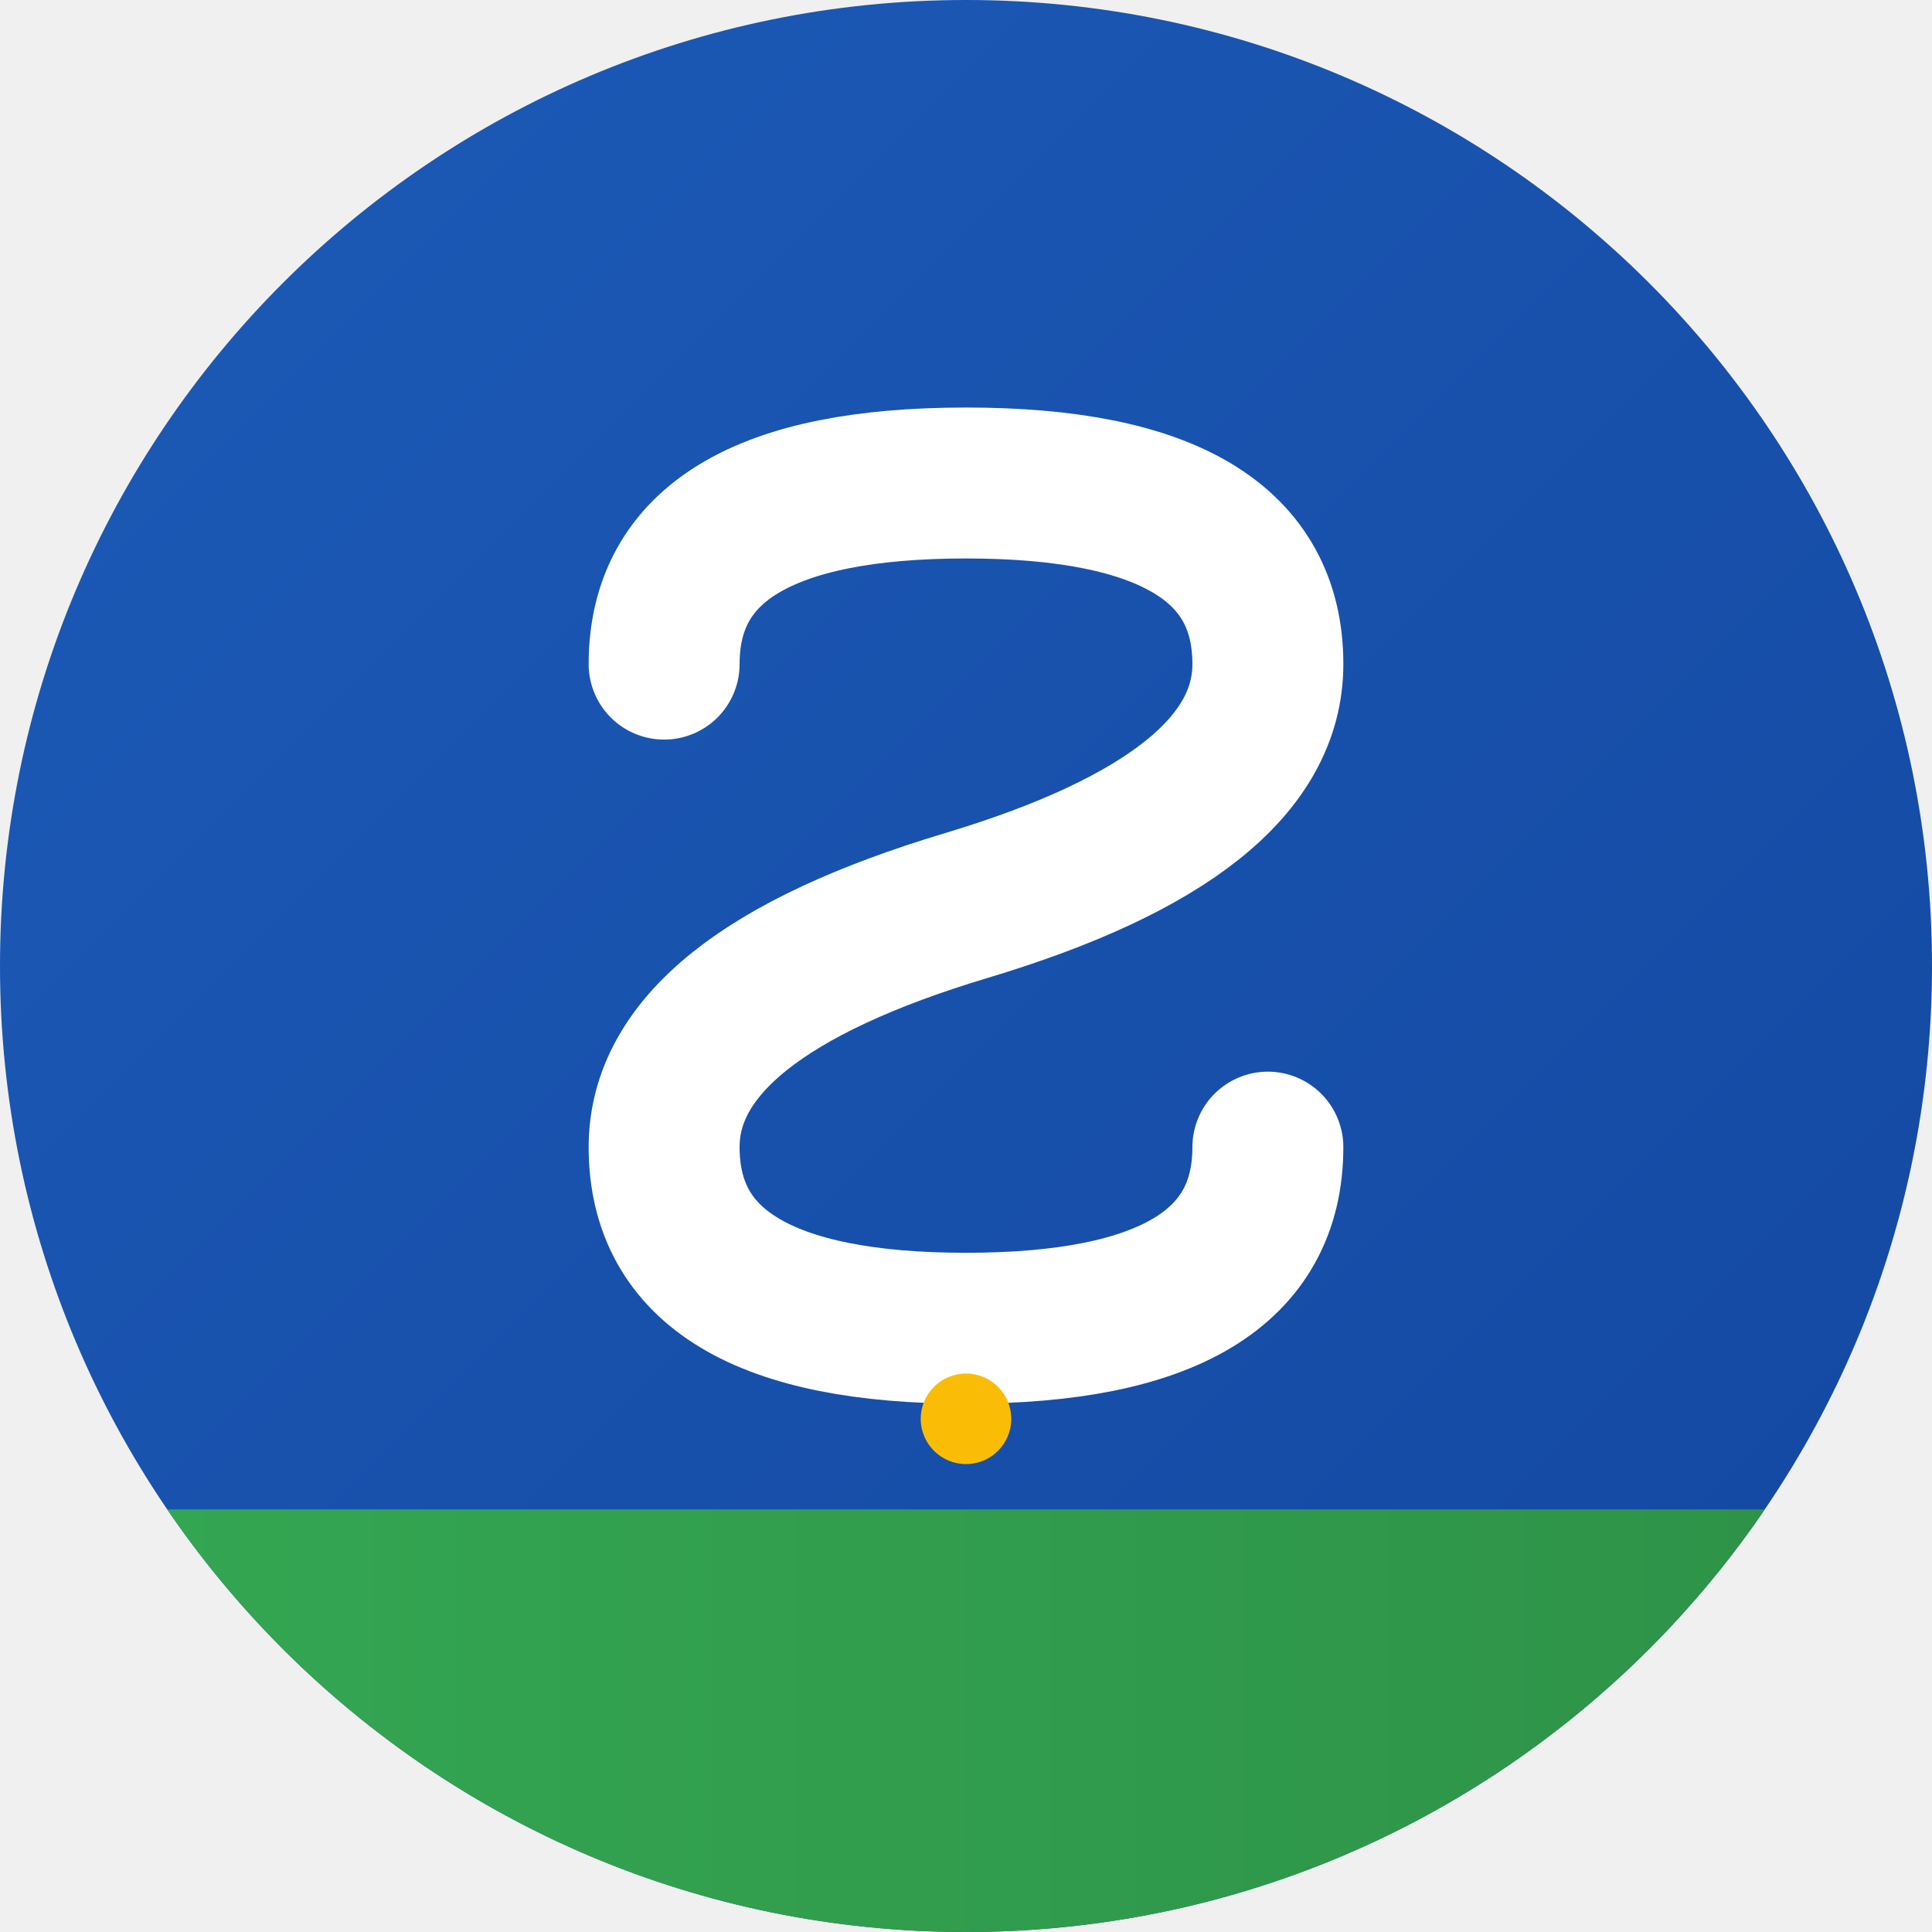
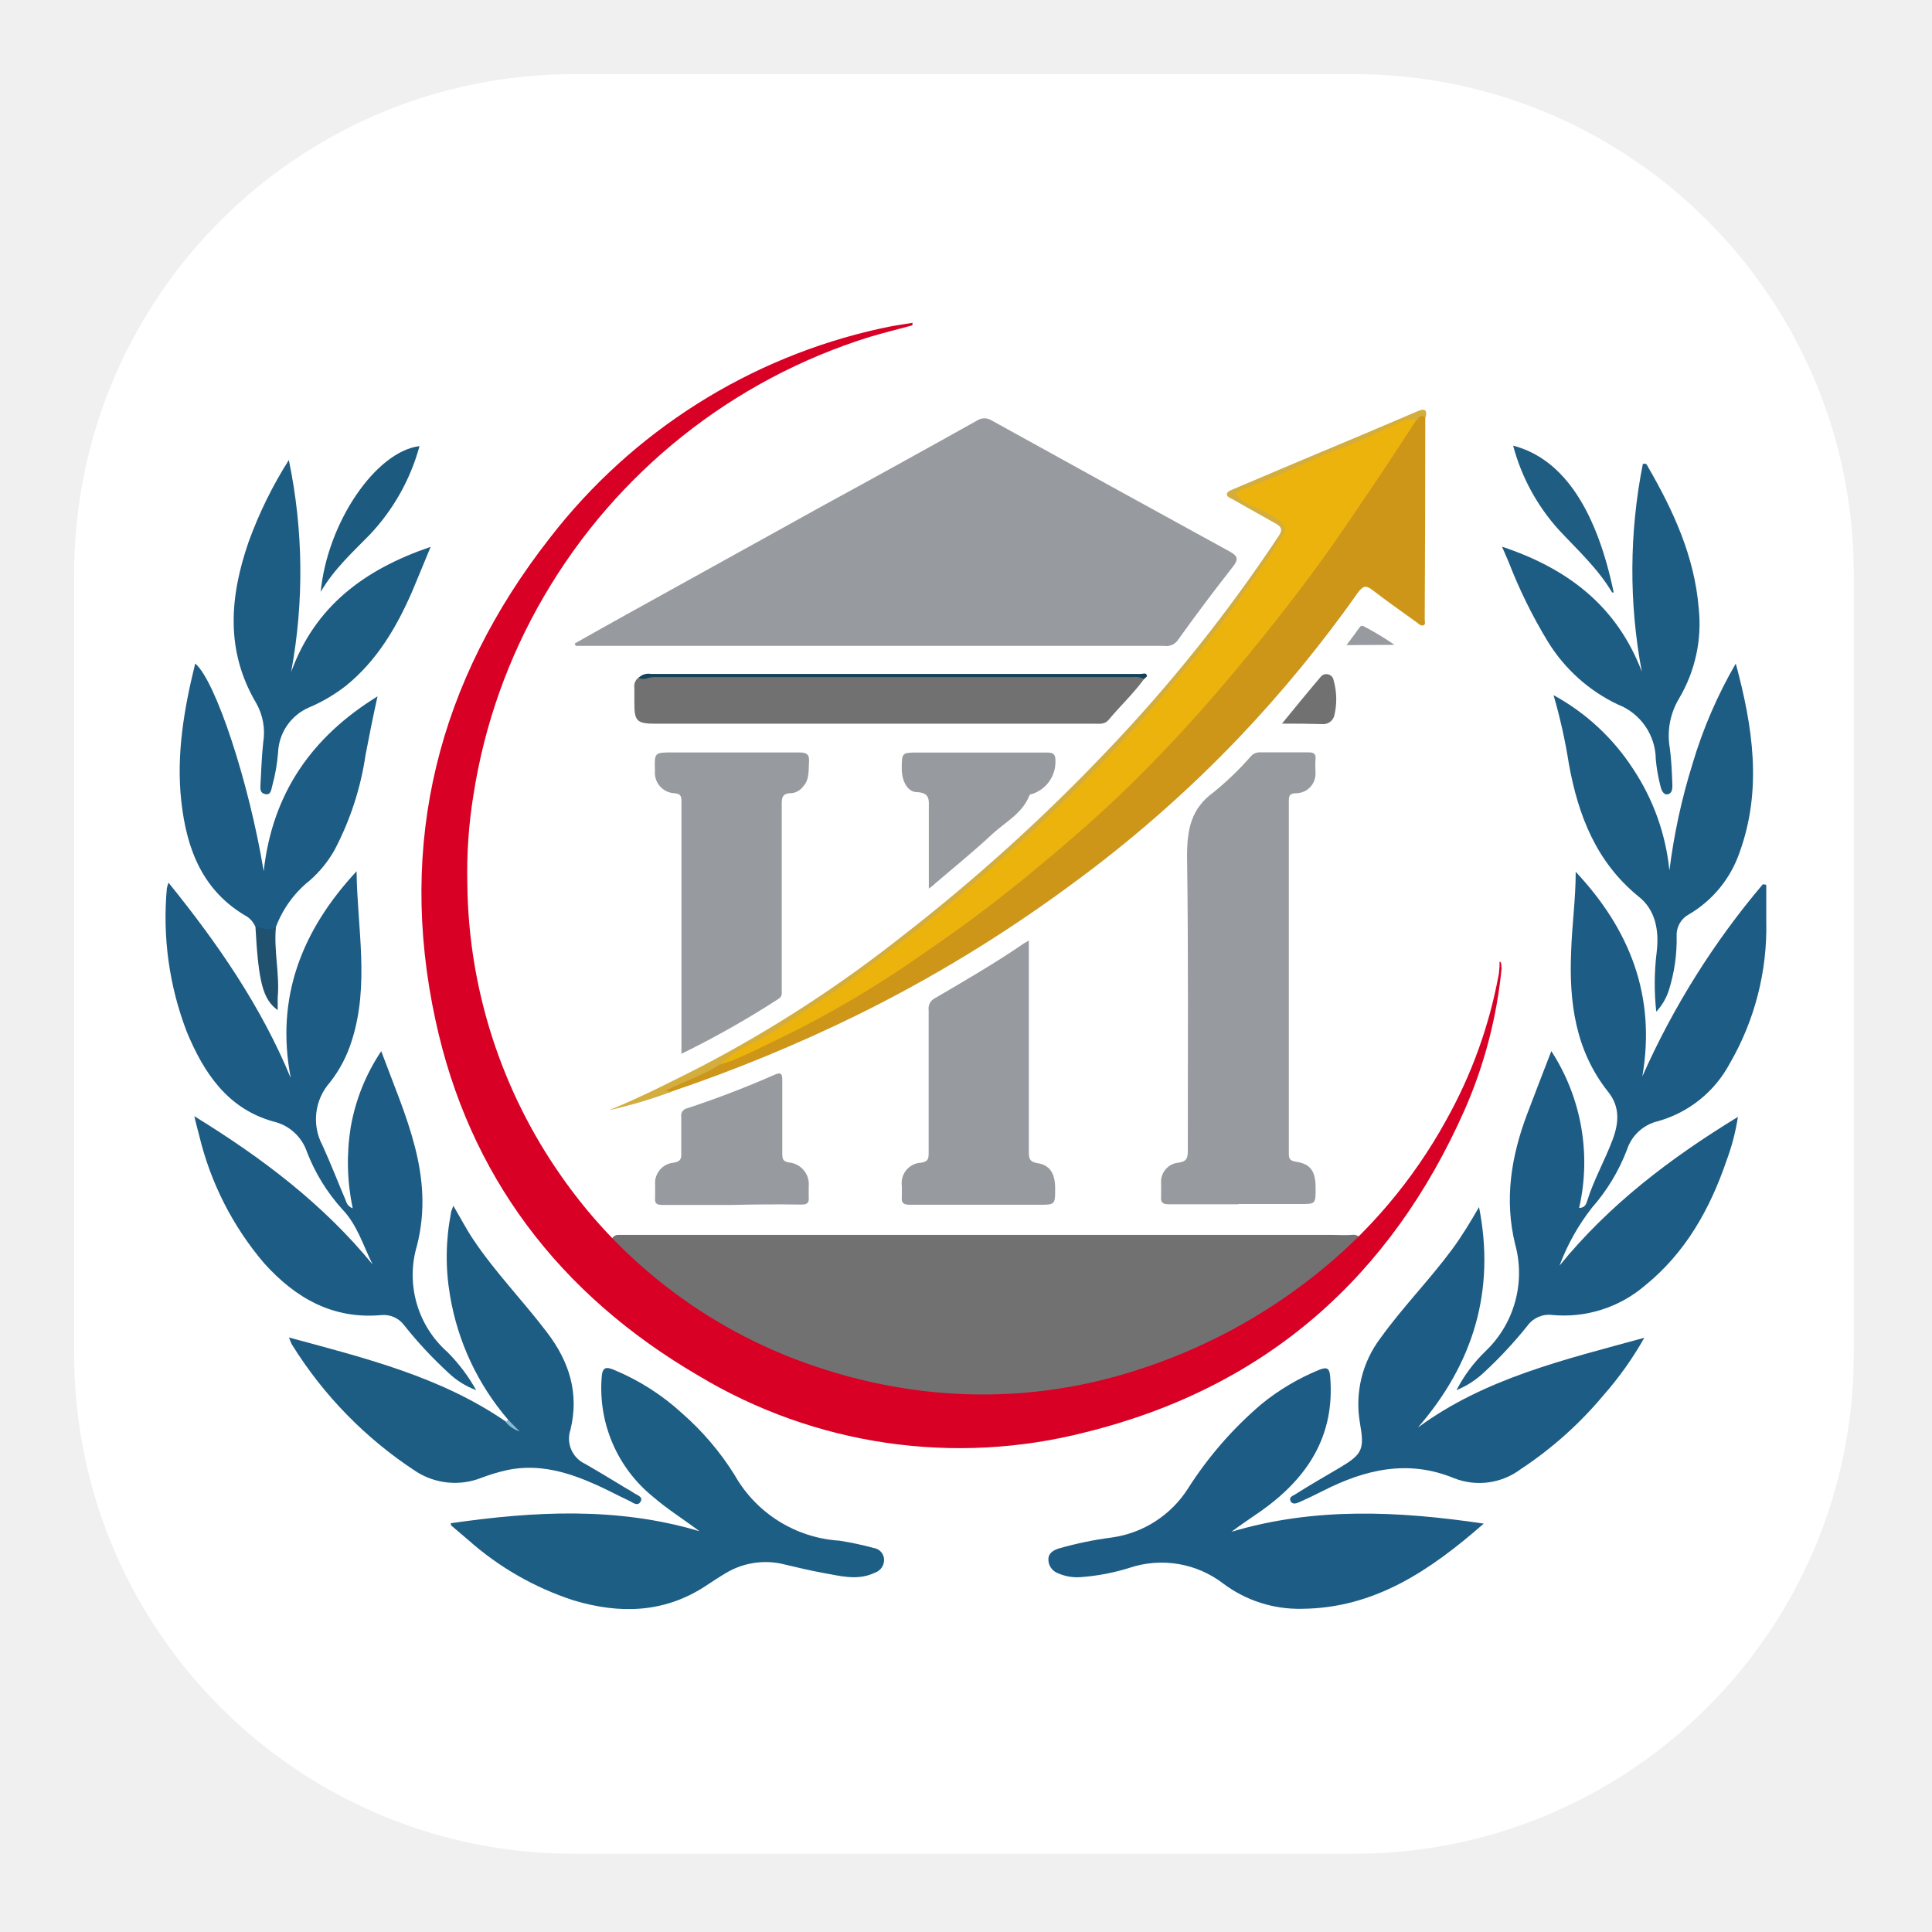
- <svg xmlns="http://www.w3.org/2000/svg" viewBox="0 0 64 64" role="img" aria-label="SILTGOV icon">
+ <svg xmlns="http://www.w3.org/2000/svg" id="Capa_1" data-name="Capa 1" viewBox="0 0 208.44 208.44">
  <defs>
-     <linearGradient id="sg-bg" x1="0%" y1="0%" x2="100%" y2="100%">
-       <stop offset="0%" stop-color="#1c5bb8" />
-       <stop offset="100%" stop-color="#1347a0" />
-     </linearGradient>
-     <linearGradient id="sg-accent" x1="0%" y1="0%" x2="100%" y2="0%">
-       <stop offset="0%" stop-color="#34a853" />
-       <stop offset="100%" stop-color="#2d9147" />
-     </linearGradient>
+     <style>.cls-1{fill:#fff;}.cls-2{fill:#717171;}.cls-3{fill:#1d5c84;}.cls-4{fill:#cd9618;}.cls-5{fill:#1d5e85;}.cls-6{fill:#1d5c85;}.cls-7{fill:#1d5d84;}.cls-8{fill:#1e5d83;}.cls-9{fill:#1d5c83;}.cls-10{fill:#979a9f;}.cls-11{fill:#d3ad3e;}.cls-12{fill:#1d5a80;}.cls-13{fill:#1f5d82;}.cls-14{fill:#154259;}.cls-15{fill:#20516f;}.cls-16{fill:#84bbd2;}.cls-17{fill:#ebb30c;}.cls-18{fill:#d80025;}</style>
  </defs>
-   <circle cx="32" cy="32" r="32" fill="url(#sg-bg)" />
-   <clipPath id="sg-clip">
-     <circle cx="32" cy="32" r="32" />
-   </clipPath>
-   <rect x="0" y="50" width="64" height="14" fill="url(#sg-accent)" clip-path="url(#sg-clip)" />
-   <path d="M22 22 Q22 16 32 16 Q42 16 42 22 Q42 27 32 30 Q22 33 22 38 Q22 44 32 44 Q42 44 42 38" fill="none" stroke="#ffffff" stroke-width="5" stroke-linecap="round" stroke-linejoin="round" />
-   <circle cx="32" cy="47" r="1.5" fill="#fbbc05" />
+   <rect class="cls-1" x="8" y="8" width="192" height="192" rx="53.94" />
+   <path class="cls-2" d="M147,134.09a31.53,31.53,0,0,1-5,5.14,52.89,52.89,0,0,1-25.87,12.7,51.92,51.92,0,0,1-27.52-2.3,53.82,53.82,0,0,1-21.9-14.78c-.28-.31-.52-.65-.78-1a.8.8,0,0,1,.85-.62c.42,0,.84,0,1.26,0h75.7c.69,0,1.38.06,2.08,0A1,1,0,0,1,147,134.09Z" />
+   <path class="cls-3" d="M38.47,94c.07,6.12,1.42,12.25-.52,18.28a13.9,13.9,0,0,1-2.34,4.48,6,6,0,0,0-.81,6.83c.91,2,1.68,4,2.53,6a1.14,1.14,0,0,0,.72.77,24.06,24.06,0,0,1-.22-8.7,21.22,21.22,0,0,1,3.3-8.25c2.59,7,5.79,13.42,3.85,21a11.1,11.1,0,0,0,3.29,11.46,18.59,18.59,0,0,1,3.1,4.11,8.69,8.69,0,0,1-3-1.88,45,45,0,0,1-4.75-5.1,2.74,2.74,0,0,0-2.45-1.12c-5.25.48-9.28-1.82-12.67-5.59a33.09,33.09,0,0,1-7-13.75c-.17-.6-.31-1.2-.54-2.12,7.33,4.51,13.89,9.47,19.24,16-1-2-1.65-4.26-3.25-5.93a19.84,19.84,0,0,1-3.83-6.2A5,5,0,0,0,29.5,121c-4.95-1.38-7.51-5.25-9.34-9.66A34.41,34.41,0,0,1,18,95.85a4.25,4.25,0,0,1,.18-.62c5.32,6.57,10,13.36,13.19,21.08C29.69,107.57,32.6,100.32,38.47,94Z" />
+   <path class="cls-3" d="M170,94.06c5.84,6.22,8.68,13.41,7.19,22.07a86.18,86.18,0,0,1,13-20.73l.37.06v3.93a29.27,29.27,0,0,1-3.95,15.37,12.66,12.66,0,0,1-7.72,6.2,4.65,4.65,0,0,0-3.37,3.11,20.53,20.53,0,0,1-3.77,6.23,23.49,23.49,0,0,0-3.5,6.25C173.58,130,180.13,125,187.5,120.5a23.71,23.71,0,0,1-1.23,4.72c-1.79,5.24-4.43,9.94-8.8,13.48a13.45,13.45,0,0,1-10,3.17,2.85,2.85,0,0,0-2.66,1.14,45.82,45.82,0,0,1-4.75,5.1,9.66,9.66,0,0,1-2.92,1.87,16,16,0,0,1,3.15-4.22,11.67,11.67,0,0,0,3.18-11.51c-1.19-4.83-.43-9.47,1.27-14,.83-2.21,1.69-4.4,2.63-6.85a22.06,22.06,0,0,1,3,16.92c.59,0,.75-.38.86-.73.71-2.3,1.92-4.4,2.76-6.65.67-1.81.8-3.53-.48-5.13-3.56-4.48-4.24-9.71-4-15.19C169.6,99.77,170,97,170,94.06Z" />
+   <path class="cls-4" d="M153.77,45q0,10.92-.06,21.84c0,.22.13.57-.17.63s-.44-.14-.63-.28c-1.64-1.18-3.29-2.34-4.89-3.57-.69-.53-1-.35-1.49.28a138.93,138.93,0,0,1-12.91,15.73,135.82,135.82,0,0,1-18.31,16A151.4,151.4,0,0,1,92.4,109.55a166.69,166.69,0,0,1-20,8.23c-.22.12-.48.22-.61-.07s.15-.35.31-.46a10.06,10.06,0,0,1,2-1c1.17-.44,2.22-1.09,3.36-1.56a111.57,111.57,0,0,0,19-10.15A179.28,179.28,0,0,0,112.32,93a141.54,141.54,0,0,0,14.45-13.57,197,197,0,0,0,14.72-17.89c3.39-4.68,6.62-9.46,9.79-14.3.47-.73,1-1.41,1.46-2.16C153.06,44.7,153.4,44.51,153.77,45Z" />
+   <path class="cls-5" d="M48.63,164.34c9-1.3,17.95-1.79,26.83.86-1.66-1.26-3.43-2.35-5-3.71a15.07,15.07,0,0,1-5.55-12.84c.06-1.18.49-1.21,1.33-.86a25.07,25.07,0,0,1,7.34,4.68,29.84,29.84,0,0,1,5.66,6.64,14,14,0,0,0,11.32,7.11,33.84,33.84,0,0,1,3.7.79,1.3,1.3,0,0,1,1.12,1.2,1.45,1.45,0,0,1-1,1.47c-1.9.91-3.8.32-5.68,0-1.51-.27-3-.66-4.51-1a8.36,8.36,0,0,0-5.92,1.06c-.74.44-1.46.92-2.19,1.4-4.47,2.91-9.26,3-14.2,1.52a32,32,0,0,1-11.39-6.54l-1.8-1.53C48.66,164.57,48.67,164.47,48.63,164.34Z" />
+   <path class="cls-6" d="M160.08,164.38c-5.8,5.07-11.79,9.13-19.64,9.19a13.62,13.62,0,0,1-8.41-2.68,10.93,10.93,0,0,0-10.17-1.74,23,23,0,0,1-5.22,1,5.1,5.1,0,0,1-2.53-.43,1.57,1.57,0,0,1-1-1.49c0-.69.58-1,1.16-1.18a39.07,39.07,0,0,1,5.67-1.17,11.64,11.64,0,0,0,8.2-5.24,40.58,40.58,0,0,1,7.95-9.15,24.56,24.56,0,0,1,6.28-3.72c.77-.29,1.07-.19,1.14.75.54,6.4-2.45,10.94-7.43,14.48-1.06.75-2.15,1.45-3.22,2.26C141.79,162.6,150.79,163,160.08,164.38Z" />
+   <path class="cls-3" d="M177.4,144.33a36.16,36.16,0,0,1-4.37,6.16,41.16,41.16,0,0,1-8.94,8,7.45,7.45,0,0,1-7.19,1c-5-2.07-9.63-.95-14.18,1.36-.84.43-1.69.84-2.55,1.22-.31.14-.75.28-.94-.13s.23-.55.48-.7c1.58-1,3.16-1.91,4.76-2.85,2.55-1.51,2.75-2,2.25-4.88a11.81,11.81,0,0,1,2.22-9.15c2.39-3.33,5.28-6.26,7.72-9.56,1.07-1.45,2-3,2.91-4.57,1.78,9-.6,16.88-6.6,23.79C160.19,148.7,168.73,146.71,177.4,144.33Z" />
+   <path class="cls-7" d="M54.82,153.17a27.45,27.45,0,0,1-6.27-13.41,24.61,24.61,0,0,1,.09-8.81c0-.23.13-.44.27-.86.78,1.32,1.4,2.52,2.15,3.64,2.37,3.54,5.36,6.6,7.94,10,2.42,3.16,3.5,6.57,2.55,10.51a3,3,0,0,0,1.57,3.69c1.5.86,3,1.77,4.46,2.66a7.34,7.34,0,0,1,.71.42c.36.29,1.15.43.82,1s-.86.07-1.26-.11c-1.14-.53-2.25-1.13-3.4-1.65-3.09-1.4-6.27-2.37-9.72-1.65a19.89,19.89,0,0,0-2.82.85,7.77,7.77,0,0,1-7-.68,44.1,44.1,0,0,1-13.44-13.75,6,6,0,0,1-.29-.72c8.23,2.23,16.37,4.23,23.42,9.09a3,3,0,0,1,.68.34A1.19,1.19,0,0,1,54.82,153.17Z" />
+   <path class="cls-2" d="M123.43,73.26c-1.15,1.58-2.58,2.91-3.82,4.4-.43.52-1,.42-1.54.42H70.79c-2.1,0-2.36-.25-2.35-2.32,0-.52,0-1,0-1.56a1.12,1.12,0,0,1,.45-1.09,7.6,7.6,0,0,1,2.47-.27q25.27,0,50.56,0C122.45,72.85,123.08,72.6,123.43,73.26Z" />
+   <path class="cls-7" d="M187.27,71.59c1.83,6.79,2.89,13.58.39,20.43a12.41,12.41,0,0,1-5.43,6.62,2.51,2.51,0,0,0-1.34,2.29,18.25,18.25,0,0,1-.87,6,6.19,6.19,0,0,1-1.33,2.22,27.84,27.84,0,0,1,.05-6.46c.27-2.32-.13-4.56-2-6C172.23,93,170.27,88,169.26,82.4a59.33,59.33,0,0,0-1.65-7.4,23.81,23.81,0,0,1,8.61,8,24.11,24.11,0,0,1,3.89,10.92,66,66,0,0,1,2.49-11.5A49.57,49.57,0,0,1,187.27,71.59Z" />
+   <path class="cls-3" d="M27.56,100a2.51,2.51,0,0,0-.86-1.08c-4.84-2.75-6.57-7.29-7.14-12.48-.56-5,.3-10,1.5-14.85C23.25,73.41,26.87,84.4,28.45,94c.94-8.5,5.27-14.55,12.28-18.87-.47,2.12-.89,4.21-1.29,6.31a31.93,31.93,0,0,1-3.35,10.27A12.47,12.47,0,0,1,33.41,95a11.69,11.69,0,0,0-3.64,5C29.05,100.82,28.31,100.64,27.56,100Z" />
+   <path class="cls-8" d="M177.13,72.46a59,59,0,0,1,.11-22.39c.4-.16.46.14.57.32,2.74,4.74,5,9.65,5.46,15.21a15.8,15.8,0,0,1-2.12,9.76,7.78,7.78,0,0,0-1,5.33c.18,1.33.23,2.67.28,4,0,.36,0,.88-.48,1s-.71-.46-.8-.85a18.17,18.17,0,0,1-.51-2.9A6.41,6.41,0,0,0,174.53,76,17.85,17.85,0,0,1,167,69.23a54,54,0,0,1-4.22-8.56c-.22-.49-.42-1-.73-1.69C169.15,61.34,174.44,65.39,177.13,72.46Z" />
+   <path class="cls-9" d="M31.16,49.63a59.11,59.11,0,0,1,.25,22.87C34,65.38,39.35,61.42,46.46,59c-.73,1.75-1.35,3.3-2,4.83-1.69,3.87-3.79,7.44-7.13,10.15a17.77,17.77,0,0,1-4,2.35A5.54,5.54,0,0,0,30,81.19a19.12,19.12,0,0,1-.63,3.6c-.11.39-.13,1-.73.89s-.56-.58-.54-1c.09-1.53.13-3.07.3-4.59a6.47,6.47,0,0,0-.75-4.22c-3.36-5.67-2.87-11.51-.82-17.43A45.57,45.57,0,0,1,31.16,49.63Z" />
+   <path class="cls-10" d="M78.91,130c-2.47,0-4.94,0-7.42,0-.65,0-.88-.16-.81-.81,0-.45,0-.9,0-1.36a2.2,2.2,0,0,1,2-2.39c.75-.12.85-.43.82-1.07,0-1.29,0-2.58,0-3.87a.79.79,0,0,1,.61-.92q4.8-1.58,9.44-3.62c.7-.31.86-.14.85.6,0,2.64,0,5.29,0,7.94,0,.56.08.81.74.92A2.35,2.35,0,0,1,87.25,128c0,.39,0,.77,0,1.15.07.66-.2.82-.83.81C83.93,129.92,81.42,129.94,78.91,130Z" />
+   <path class="cls-10" d="M133.54,129.93c-2.47,0-4.95,0-7.42,0-.7,0-.92-.21-.85-.88,0-.45,0-.91,0-1.36a2.06,2.06,0,0,1,1.88-2.25c.93-.13,1-.56,1-1.3,0-10.59.07-21.18-.08-31.77,0-2.87.42-5.14,2.88-6.91a32.77,32.77,0,0,0,4-3.86,1.25,1.25,0,0,1,1-.43c1.74,0,3.48,0,5.23,0,.59,0,.81.17.75.77s0,1,0,1.46a2.11,2.11,0,0,1-2.07,2.18c-.63,0-.82.18-.81.84q0,19,0,38c0,.58.1.81.75.91,1.58.24,2.13,1,2.14,2.8s0,1.77-1.71,1.77h-6.59Z" />
+   <path class="cls-10" d="M73.52,113.69V95.77c0-3.1,0-6.2,0-9.3,0-.57-.08-.84-.77-.89a2.21,2.21,0,0,1-2.09-2.4c-.06-2-.06-2,1.88-2,4.56,0,9.12,0,13.68,0,.91,0,1.13.27,1.06,1.11s.07,1.82-.63,2.56a1.77,1.77,0,0,1-1.23.72c-1.07,0-1.09.52-1.08,1.35,0,6.61,0,13.23,0,19.84,0,.37.08.75-.34,1A100.19,100.19,0,0,1,73.52,113.69Z" />
+   <path class="cls-10" d="M111,101.48v2.79q0,10,0,20c0,.7.07,1.08.93,1.22,1.35.21,1.89,1.11,1.91,2.69,0,1.8,0,1.8-1.77,1.8-4.64,0-9.27,0-13.9,0-.71,0-.94-.2-.87-.87,0-.38,0-.77,0-1.15a2.2,2.2,0,0,1,2.09-2.52c.68-.11.8-.37.8-1,0-5.15,0-10.31,0-15.46a1.24,1.24,0,0,1,.65-1.27c3.24-1.9,6.5-3.78,9.6-5.91C110.57,101.71,110.69,101.66,111,101.48Z" />
+   <path class="cls-10" d="M100.21,95.87V93.46c0-2.06,0-4.11,0-6.17,0-.93.17-1.76-1.28-1.83-1,0-1.62-1.16-1.64-2.45,0-1.82,0-1.82,1.77-1.82,4.63,0,9.26,0,13.89,0,.74,0,.93.21.92.93a3.64,3.64,0,0,1-2.54,3.55c-.09,0-.23.06-.26.13-.74,1.93-2.56,2.86-4,4.17-2,1.88-4.14,3.6-6.23,5.39C100.73,95.49,100.54,95.62,100.21,95.87Z" />
+   <path class="cls-11" d="M77.66,114.85c-1.77,1.18-3.83,1.77-5.85,2.84l.64.09a52.37,52.37,0,0,1-6.75,2c3.36-1.36,6.57-3,9.79-4.63a137,137,0,0,0,21.78-14.1,196.85,196.85,0,0,0,22.13-20A167.44,167.44,0,0,0,138,57.76c.4-.6.24-.93-.32-1.25-1.55-.86-3.09-1.74-4.63-2.61-.27-.16-.69-.28-.69-.58s.48-.45.78-.58q6.81-2.9,13.65-5.76c2.05-.86,4.1-1.74,6.14-2.61.71-.31,1.09-.23.88.66-.35-.2-.66-.24-.85.21-3.86,1.28-7.46,3.21-11.27,4.64-2.43.91-4.75,2.15-7.2,3-.7.26-.71.57-.09,1a13.06,13.06,0,0,0,2.07,1c2.78,1.31,2.89,1.86,1.27,4.45-1.84,3-4,5.69-6,8.51-1.21,1.68-2.58,3.27-3.92,4.87a182.58,182.58,0,0,1-14.54,15.54c-2.72,2.58-5.52,5.08-8.37,7.53-3.23,2.76-6.59,5.34-10,7.91a83.13,83.13,0,0,1-7.16,5c-1.31.8-2.54,1.7-3.83,2.53C81.89,112.59,79.66,113.52,77.66,114.85Z" />
+   <path class="cls-12" d="M34.6,63.86c.72-7.5,5.95-15.15,10.66-15.73a22.53,22.53,0,0,1-5.38,9.57C38,59.62,36,61.44,34.6,63.86Z" />
+   <path class="cls-13" d="M163.25,48.08c5.67,1.47,9.09,7.4,10.85,15.84-.06,0-.16,0-.17,0-1.53-2.57-3.71-4.57-5.72-6.72A21.9,21.9,0,0,1,163.25,48.08Z" />
+   <path class="cls-14" d="M123.43,73.26a2,2,0,0,0-1.21-.21q-25.86,0-51.72,0c-.54,0-1.06.4-1.6.07a1.5,1.5,0,0,1,1.34-.41h52.84c.23,0,.58-.19.67.2C123.77,73,123.54,73.14,123.43,73.26Z" />
+   <path class="cls-2" d="M138.31,78.07c1.47-1.8,2.8-3.43,4.14-5a.79.79,0,0,1,1.43.32,7.51,7.51,0,0,1,.06,3.88,1.24,1.24,0,0,1-1.31.85C141.25,78.08,139.88,78.07,138.31,78.07Z" />
+   <path class="cls-15" d="M27.56,100c.74,0,1.48.59,2.21,0-.25,2.56.42,5.09.19,7.64,0,.42,0,.84,0,1.34C28.36,107.82,27.89,106,27.56,100Z" />
+   <path class="cls-10" d="M62,69.43c1.87-1.05,3.73-2.11,5.6-3.14L88.87,54.51Q97.14,50,105.4,45.38a1.45,1.45,0,0,1,1.62,0q12.83,7.1,25.68,14.14c.85.47.93.84.33,1.6q-3.09,3.94-6,8a1.5,1.5,0,0,1-1.45.56H62.11Z" />
+   <path class="cls-10" d="M145.27,69.6c.54-.72,1-1.32,1.42-1.92a.31.31,0,0,1,.44-.11,31.08,31.08,0,0,1,3.32,2Z" />
+   <path class="cls-16" d="M54.82,153.17l1.24,1.26a3.11,3.11,0,0,1-1.49-1Z" />
+   <path class="cls-17" d="M77.66,114.85a14.49,14.49,0,0,1,4.26-2.69,42.87,42.87,0,0,0,4.46-2.81c1.76-1.17,3.57-2.26,5.27-3.53,3.22-2.4,6.45-4.79,9.58-7.32,2.63-2.13,5.17-4.36,7.7-6.61,3.57-3.16,7-6.5,10.27-9.93,3.07-3.2,6-6.55,8.83-10,1.15-1.38,2.3-2.8,3.38-4.22s2.25-3,3.33-4.59S137,60,138,58.4c.9-1.39.84-1.65-.48-2.59a21.92,21.92,0,0,0-2.71-1.33A6.56,6.56,0,0,1,134,54c-.85-.66-.85-.91.19-1.27,3.77-1.3,7.29-3.21,11-4.58,2-.74,3.9-1.73,5.85-2.61a3.74,3.74,0,0,1,1.83-.31c-1.31,2-2.6,4-3.94,6-2.16,3.18-4.28,6.39-6.54,9.5-3.14,4.31-6.46,8.48-9.9,12.56A161.7,161.7,0,0,1,121,85.6c-3.41,3.26-7,6.32-10.65,9.3q-5.13,4.18-10.59,7.88a112.15,112.15,0,0,1-13.13,8c-2.55,1.28-5.08,2.56-7.7,3.68C78.53,114.59,78.09,114.71,77.66,114.85Z" />
+   <path class="cls-18" d="M98.45,34.83c0,.25,0,.26-.12.3-1.5.41-3,.77-4.5,1.22a62,62,0,0,0-35.15,28A61,61,0,0,0,51.09,85.7a52.09,52.09,0,0,0-.67,9.66A55.9,55.9,0,0,0,60.56,126.9,54.5,54.5,0,0,0,88.3,147.53a56.75,56.75,0,0,0,14.45,2.82,53.9,53.9,0,0,0,20-2.56,60.24,60.24,0,0,0,19-10.12A55.17,55.17,0,0,0,156,120.9a51,51,0,0,0,5.71-15.85,9.46,9.46,0,0,0,.08-1.32c.31.18.1.48.22.68A49.93,49.93,0,0,1,158,119.78c-7.94,17.92-21.36,29.9-40.83,34.73a54.67,54.67,0,0,1-41.86-6.12c-15-8.76-24.73-21.59-28.33-38.34C42.85,90.94,47.24,73.46,59.35,58A61.86,61.86,0,0,1,95,35.44C96.16,35.18,97.31,35,98.45,34.83Z" />
</svg>
